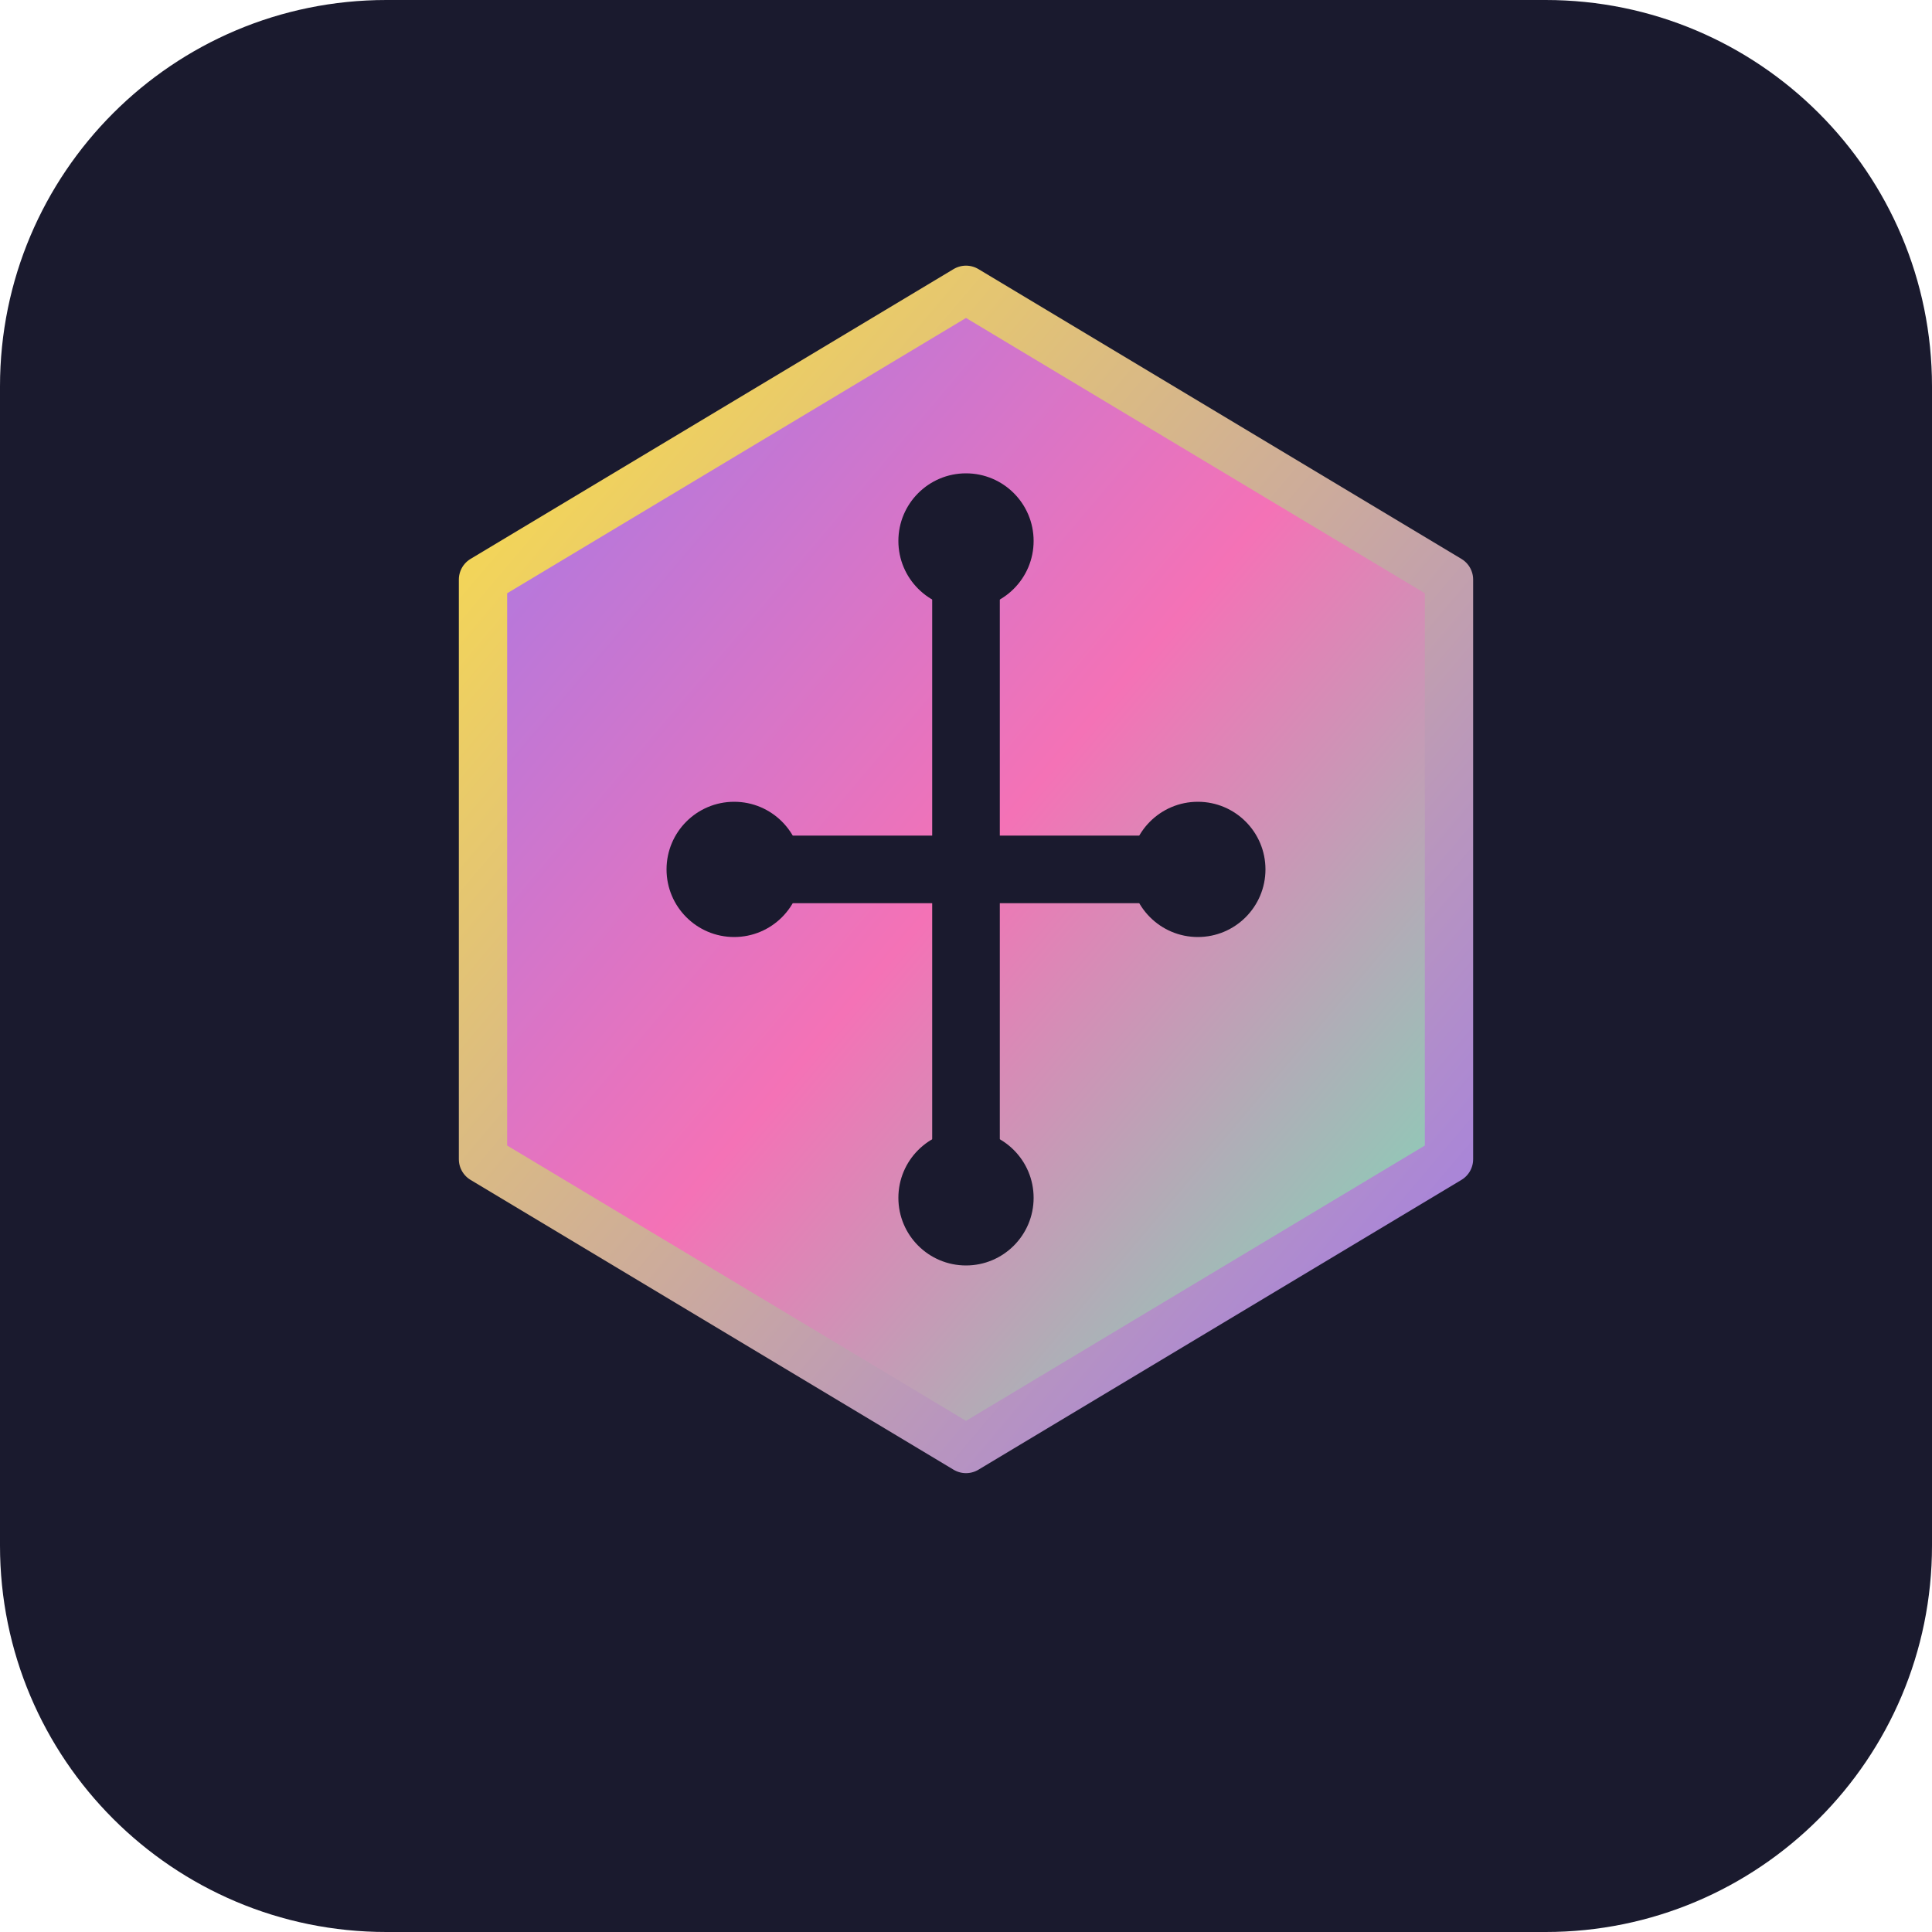
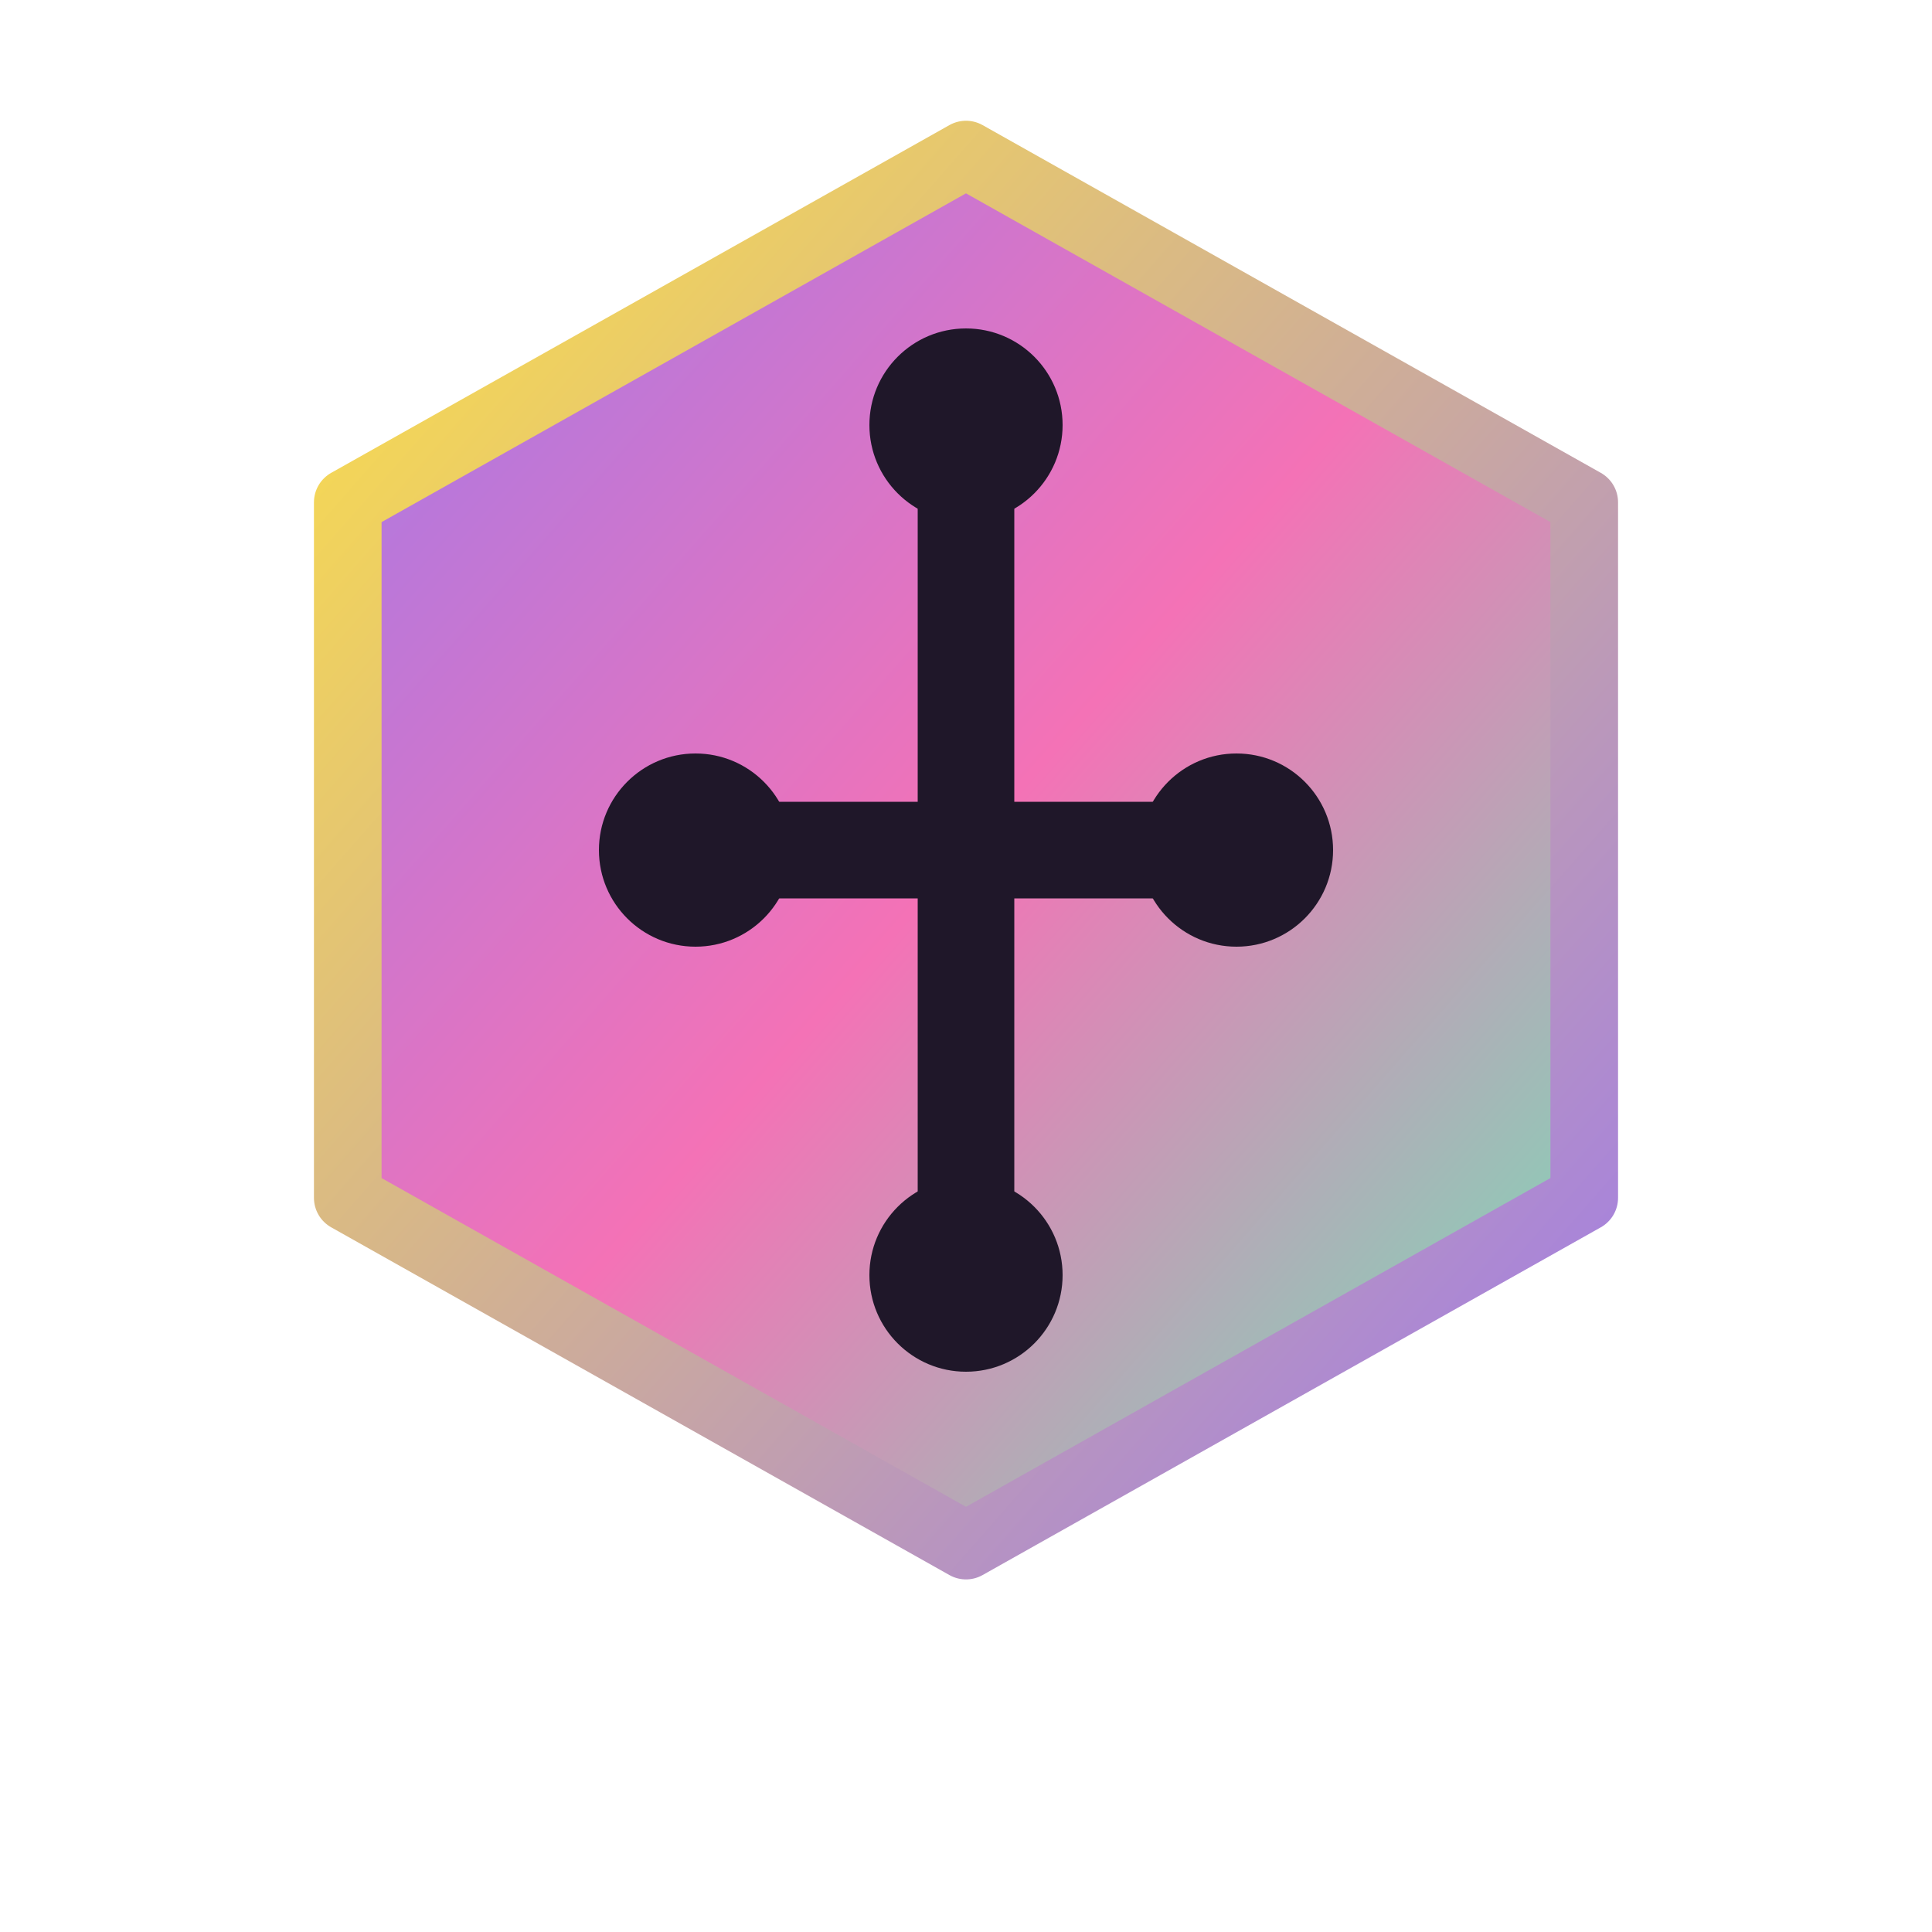
<svg xmlns="http://www.w3.org/2000/svg" viewBox="0 0 100 100" fill="none">
-   <rect width="100" height="100" fill="#1a1a2e" rx="20" />
-   <path d="M50 15 L75 30 L75 60 L50 75 L25 60 L25 30 Z" fill="url(#iconGradient)" stroke="url(#strokeGradient)" stroke-width="2.5" stroke-linecap="round" stroke-linejoin="round" />
-   <path d="M50 28 L50 45 M38 45 L50 45 L62 45 M50 45 L50 62" stroke="#1a1a2e" stroke-width="3.5" stroke-linecap="round" stroke-linejoin="round" />
-   <circle cx="50" cy="28" r="3.5" fill="#1a1a2e" />
-   <circle cx="38" cy="45" r="3.5" fill="#1a1a2e" />
-   <circle cx="62" cy="45" r="3.5" fill="#1a1a2e" />
-   <circle cx="50" cy="62" r="3.5" fill="#1a1a2e" />
+   <path d="M50 8 L82 26 L82 62 L50 80 L18 62 L18 26 Z" fill="url(#iconGradient)" stroke="url(#strokeGradient)" stroke-width="3.5" stroke-linecap="round" stroke-linejoin="round" />
+   <path d="M50 22 L50 44 M36 44 L50 44 L64 44 M50 44 L50 66" stroke="#1f1729" stroke-width="5" stroke-linecap="round" stroke-linejoin="round" />
+   <circle cx="50" cy="22" r="5" fill="#1f1729" />
+   <circle cx="36" cy="44" r="5" fill="#1f1729" />
+   <circle cx="64" cy="44" r="5" fill="#1f1729" />
+   <circle cx="50" cy="66" r="5" fill="#1f1729" />
  <defs>
    <linearGradient id="iconGradient" x1="0%" y1="0%" x2="100%" y2="100%">
      <stop offset="0%" stop-color="#9f7aea" />
      <stop offset="50%" stop-color="#f472b6" />
      <stop offset="100%" stop-color="#6ee7b7" />
    </linearGradient>
    <linearGradient id="strokeGradient" x1="0%" y1="0%" x2="100%" y2="100%">
      <stop offset="0%" stop-color="#fde047" />
      <stop offset="100%" stop-color="#9f7aea" />
    </linearGradient>
  </defs>
</svg>
